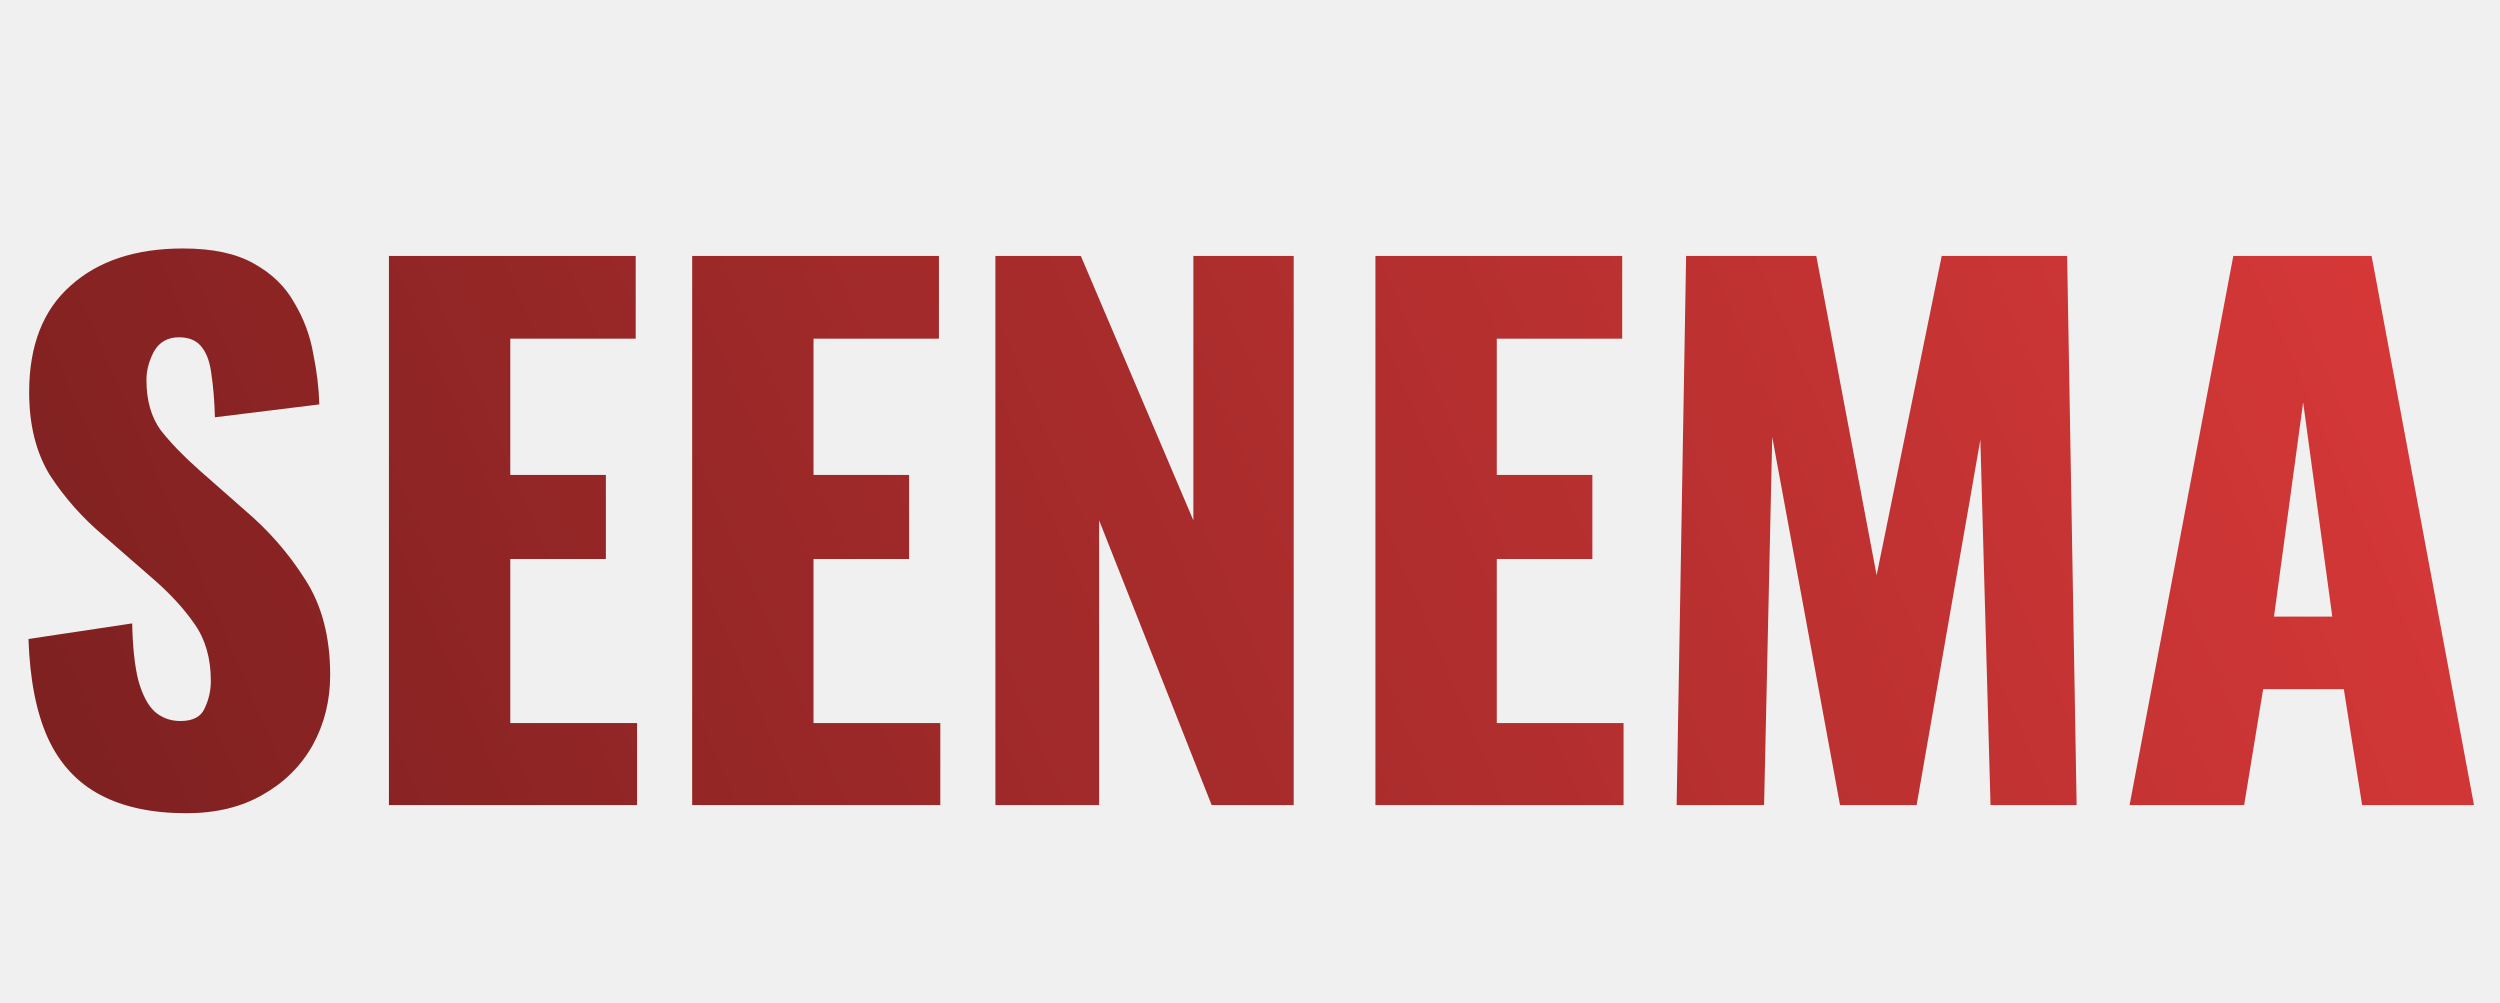
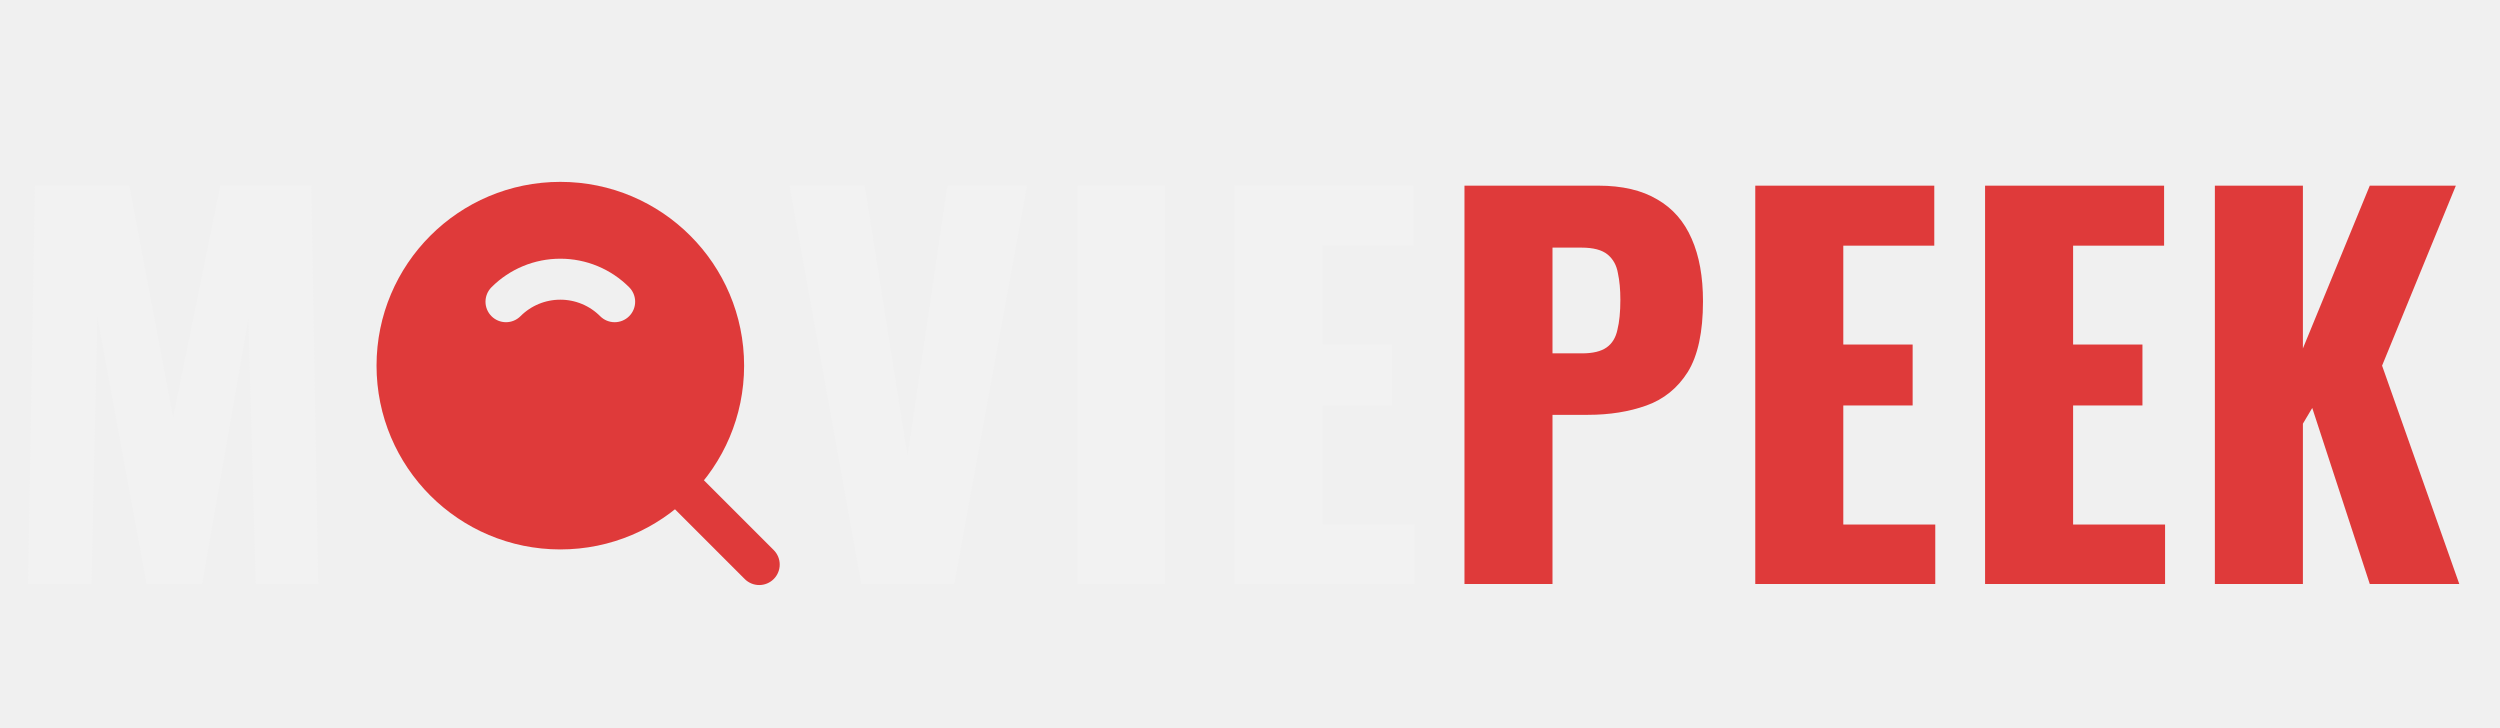
- <svg xmlns="http://www.w3.org/2000/svg" width="177" height="71" viewBox="0 0 177 71" fill="none">
-   <path d="M13.2 57.576C10.768 57.576 8.736 57.144 7.104 56.28C5.472 55.416 4.24 54.088 3.408 52.296C2.576 50.472 2.112 48.12 2.016 45.24L9.36 44.136C9.392 45.8 9.536 47.144 9.792 48.168C10.08 49.192 10.464 49.928 10.944 50.376C11.456 50.824 12.064 51.048 12.768 51.048C13.664 51.048 14.24 50.744 14.496 50.136C14.784 49.528 14.928 48.888 14.928 48.216C14.928 46.616 14.544 45.272 13.776 44.184C13.008 43.064 11.968 41.944 10.656 40.824L7.296 37.896C5.824 36.648 4.576 35.24 3.552 33.672C2.56 32.072 2.064 30.104 2.064 27.768C2.064 24.472 3.04 21.96 4.992 20.232C6.944 18.472 9.6 17.592 12.96 17.592C15.04 17.592 16.704 17.944 17.952 18.648C19.232 19.352 20.192 20.28 20.832 21.432C21.504 22.552 21.952 23.752 22.176 25.032C22.432 26.28 22.576 27.48 22.608 28.632L15.216 29.544C15.184 28.392 15.104 27.4 14.976 26.568C14.88 25.704 14.656 25.048 14.304 24.6C13.952 24.12 13.408 23.88 12.672 23.88C11.872 23.88 11.28 24.216 10.896 24.888C10.544 25.56 10.368 26.232 10.368 26.904C10.368 28.344 10.704 29.528 11.376 30.456C12.08 31.352 12.992 32.296 14.112 33.288L17.328 36.12C19.024 37.56 20.448 39.192 21.6 41.016C22.784 42.84 23.376 45.096 23.376 47.784C23.376 49.608 22.96 51.272 22.128 52.776C21.296 54.248 20.112 55.416 18.576 56.28C17.072 57.144 15.28 57.576 13.2 57.576ZM27.536 57V18.12H45.008V23.976H36.128V33.624H42.896V39.576H36.128V51.192H45.104V57H27.536ZM49.005 57V18.12H66.477V23.976H57.597V33.624H64.365V39.576H57.597V51.192H66.573V57H49.005ZM70.474 57V18.12H76.522L84.49 36.84V18.12H91.594V57H85.786L77.818 36.84V57H70.474ZM97.38 57V18.12H114.852V23.976H105.972V33.624H112.74V39.576H105.972V51.192H114.948V57H97.38ZM118.705 57L119.377 18.12H128.593L132.865 40.728L137.473 18.12H146.353L147.025 57H140.929L140.209 31.128L135.697 57H130.273L125.473 30.936L124.897 57H118.705ZM150.774 57L158.118 18.12H167.91L175.158 57H167.238L165.942 48.792H160.23L158.886 57H150.774ZM160.998 43.656H165.126L163.062 28.488L160.998 43.656Z" fill="url(#paint0_linear_47_16)" />
-   <defs>
-     <linearGradient id="paint0_linear_47_16" x1="177" y1="-5" x2="7.90638e-06" y2="71" gradientUnits="userSpaceOnUse">
-       <stop stop-color="#DF3A3A" />
-       <stop offset="1" stop-color="#791F1F" />
-     </linearGradient>
-   </defs>
+ <svg xmlns="http://www.w3.org/2000/svg" width="244" height="71" viewBox="0 0 244 71" fill="none">
+   <path d="M84.064 57L77.056 18.12H84.4L88.576 44.52L92.464 18.12H100.24L93.136 57H84.064ZM105.154 57V18.12H113.746V57H105.154ZM120.503 57V18.12H137.975V23.976H129.095V33.624H135.863V39.576H129.095V51.192H138.071V57H120.503Z" fill="#F2F2F2" />
+   <path d="M142.932 57V18.12H155.988C158.324 18.12 160.244 18.568 161.748 19.464C163.252 20.328 164.372 21.608 165.108 23.304C165.844 24.968 166.212 27 166.212 29.4C166.212 32.408 165.716 34.712 164.724 36.312C163.732 37.88 162.388 38.968 160.692 39.576C158.996 40.184 157.092 40.488 154.98 40.488H151.524V57H142.932ZM151.524 34.488H154.404C155.46 34.488 156.26 34.296 156.804 33.912C157.348 33.528 157.7 32.952 157.86 32.184C158.052 31.416 158.148 30.44 158.148 29.256C158.148 28.264 158.068 27.4 157.908 26.664C157.78 25.896 157.444 25.288 156.9 24.84C156.356 24.392 155.508 24.168 154.356 24.168H151.524V34.488ZM171.314 57V18.12H188.786V23.976H179.906V33.624H186.674V39.576H179.906V51.192H188.882V57H171.314ZM193.743 57V18.12H211.215V23.976H202.335V33.624H209.103V39.576H202.335V51.192H211.311V57H193.743ZM216.171 57V18.12H224.763V34.008L231.291 18.12H239.691L232.491 35.688L240.027 57H231.291L225.675 39.816L224.763 41.352V57H216.171Z" fill="#DF3A3A" />
+   <path d="M2.736 57L3.408 18.12H12.624L16.896 40.728L21.504 18.12H30.384L31.056 57H24.96L24.24 31.128L19.728 57H14.304L9.504 30.936L8.928 57H2.736Z" fill="#F2F2F2" />
+   <mask id="mask0_100_68" style="mask-type:luminance" maskUnits="userSpaceOnUse" x="36" y="17" width="41" height="41">
+     <path d="M54.688 51.625C63.49 51.625 70.625 44.49 70.625 35.688C70.625 26.885 63.49 19.75 54.688 19.75C45.885 19.75 38.75 26.885 38.75 35.688C38.75 44.49 45.885 51.625 54.688 51.625Z" fill="white" stroke="white" stroke-width="4" stroke-linejoin="round" />
+     <path d="M59.991 29.447C59.295 28.749 58.469 28.196 57.559 27.819C56.648 27.442 55.673 27.249 54.688 27.25C53.703 27.249 52.727 27.442 51.817 27.819C50.907 28.196 50.08 28.749 49.384 29.447" stroke="black" stroke-width="4" stroke-linecap="round" stroke-linejoin="round" />
+     <path d="M66.145 47.146L74.1 55.1" stroke="white" stroke-width="4" stroke-linecap="round" stroke-linejoin="round" />
+   </mask>
+   <g mask="url(#mask0_100_68)">
+     <path d="M35 16H80V61H35V16Z" fill="#DF3A3A" />
+   </g>
</svg>
